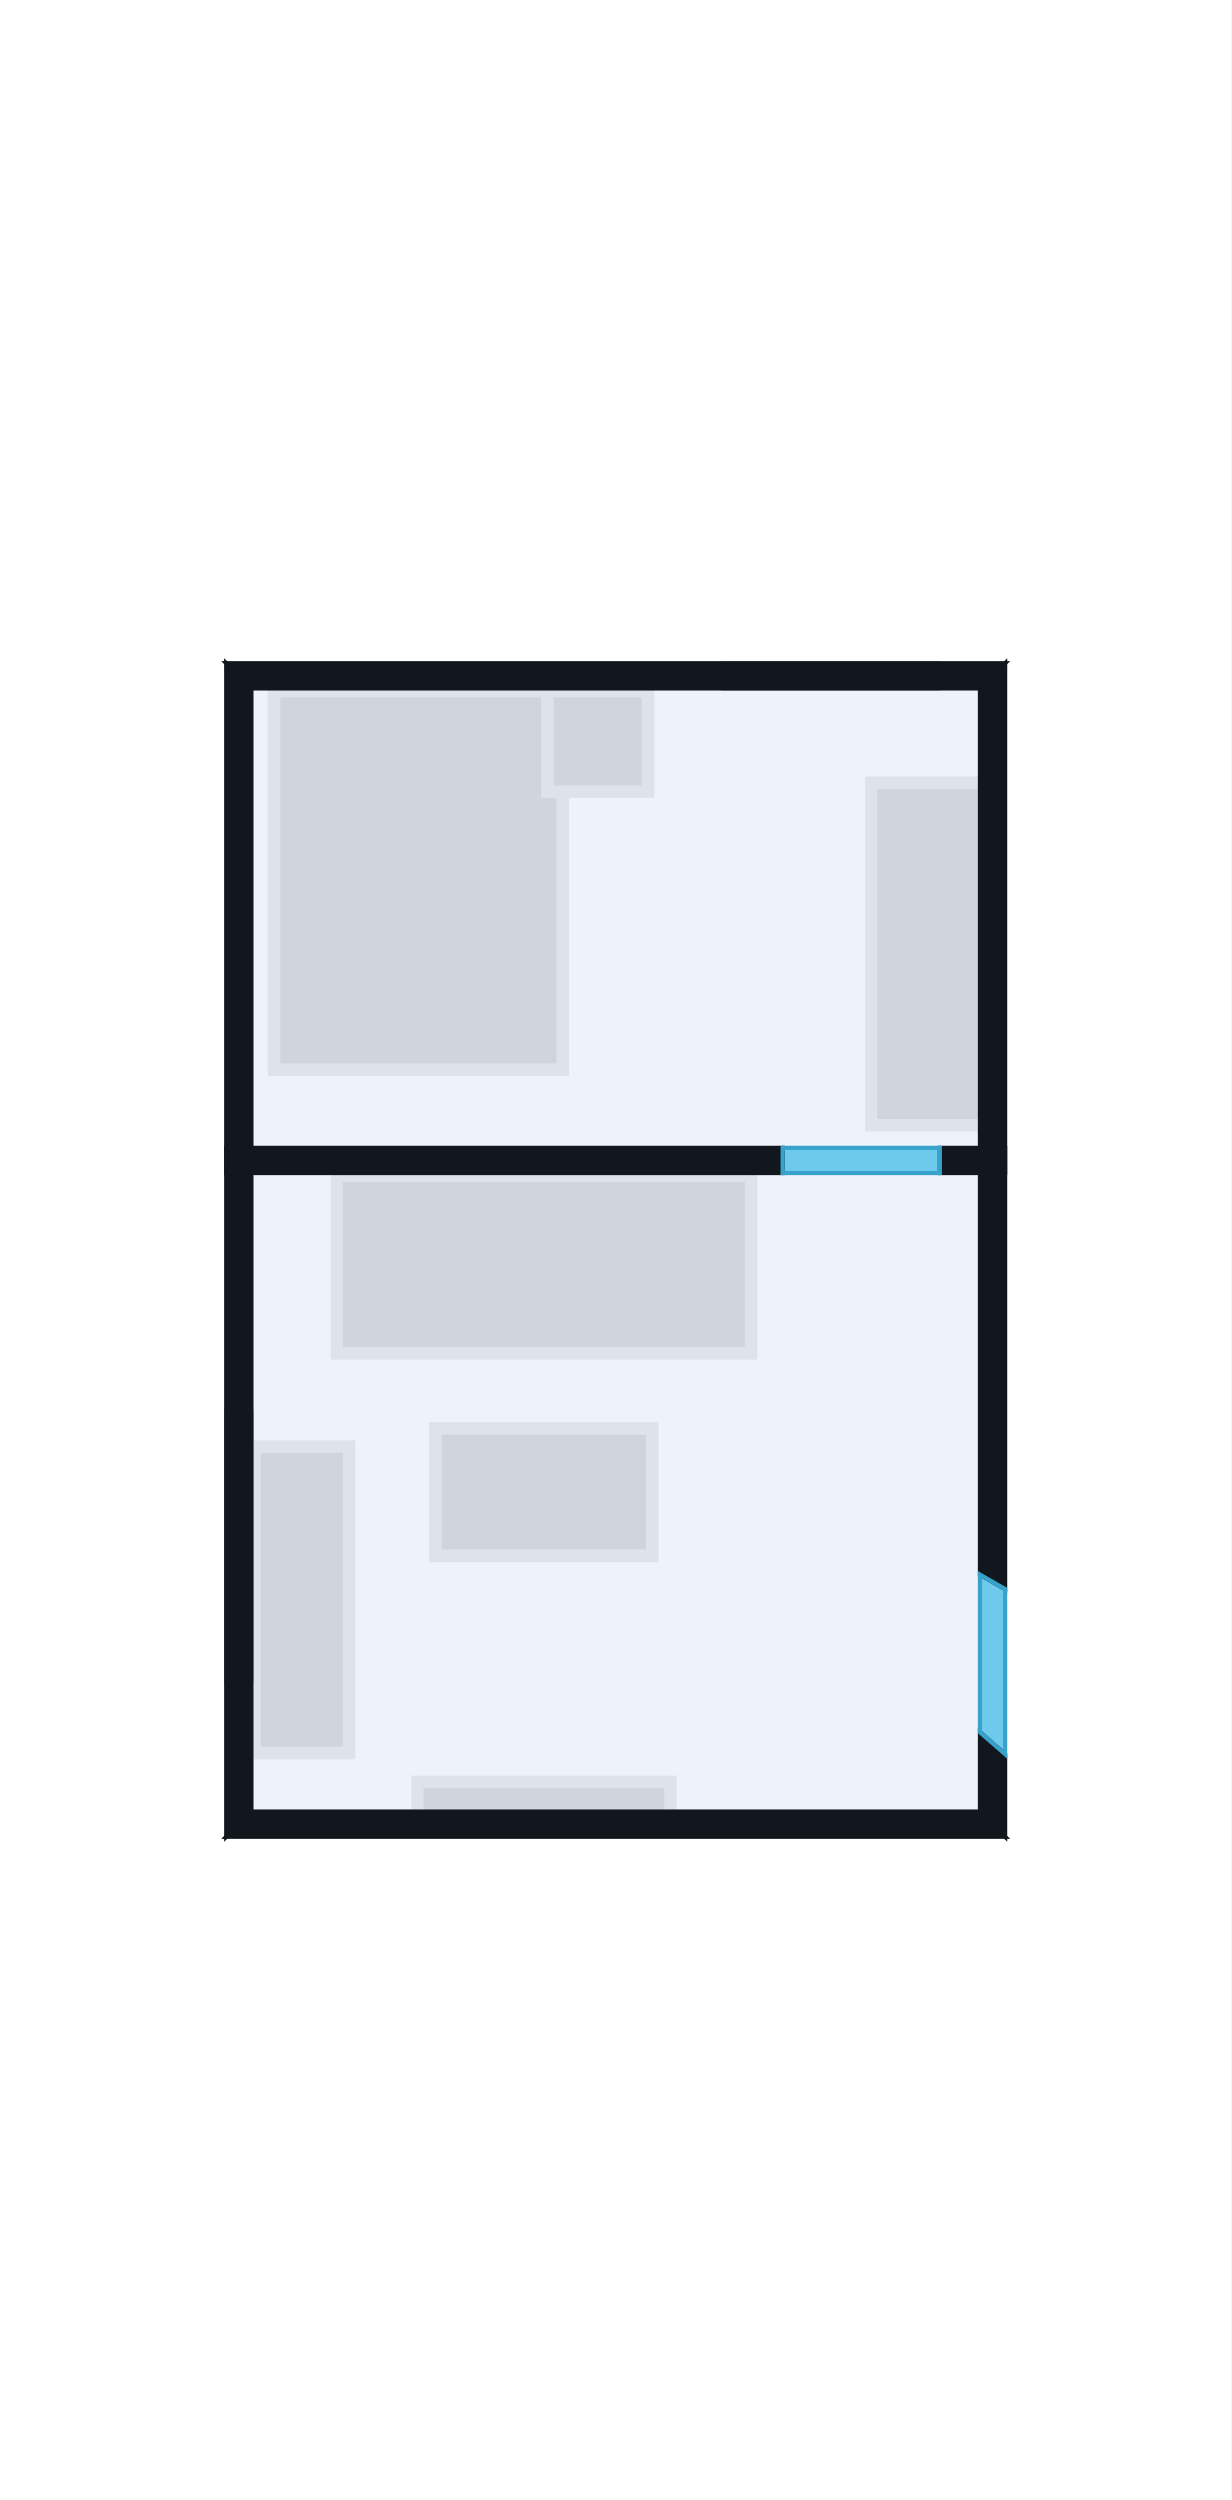
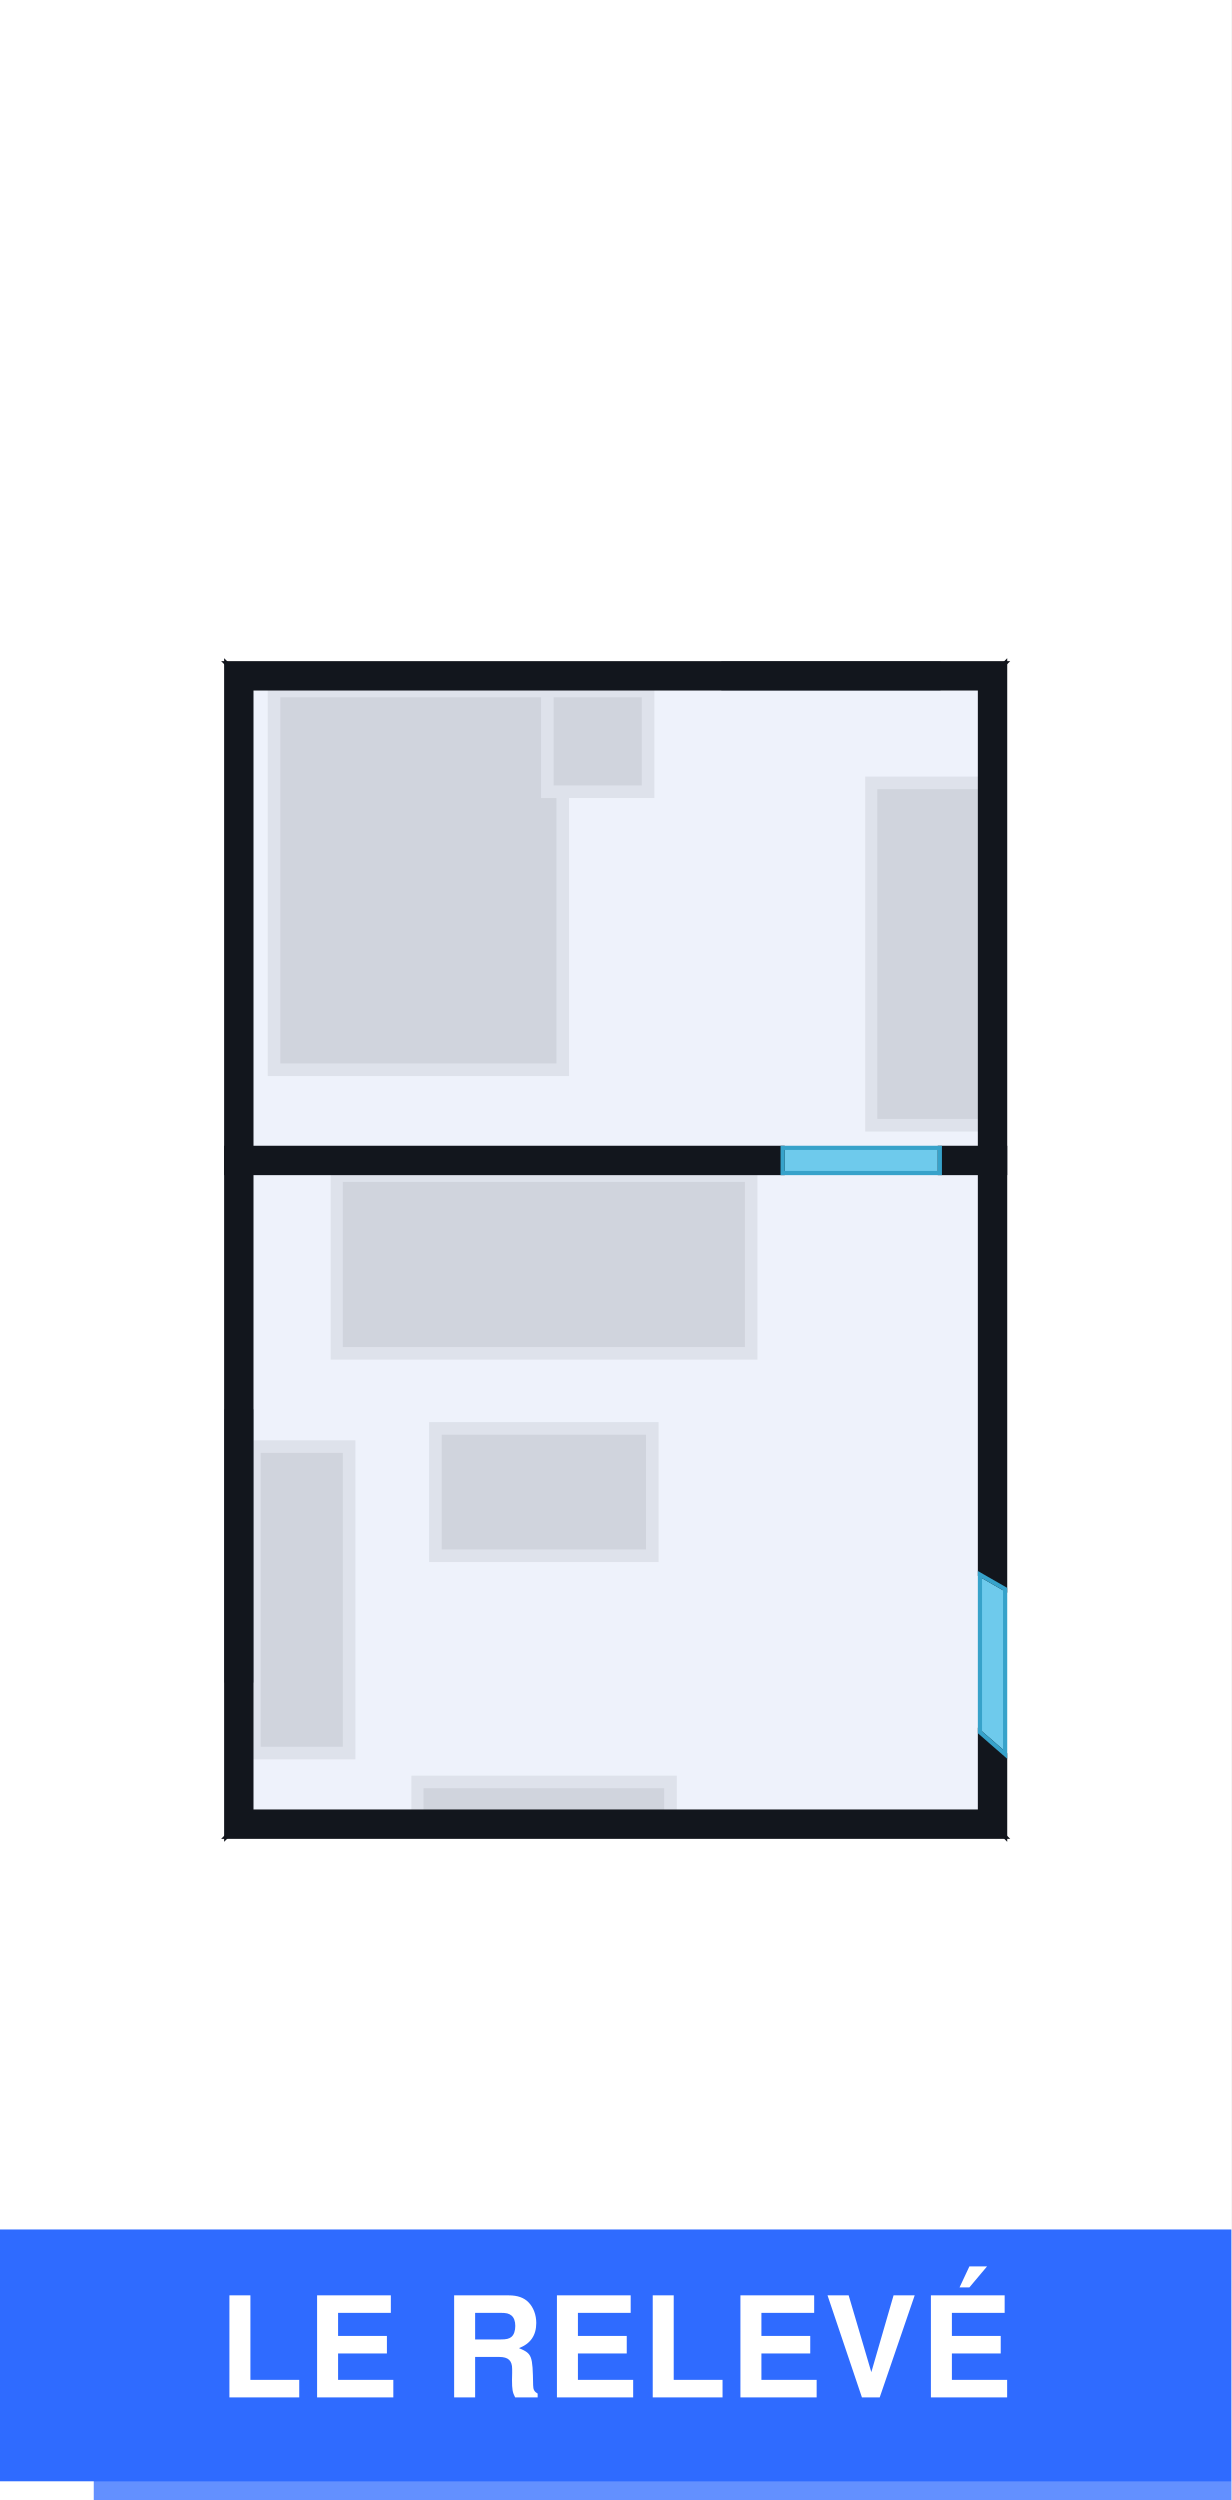
<svg xmlns="http://www.w3.org/2000/svg" width="264" height="536" viewBox="0 0 264 536">
  <g opacity="1.00">
    <rect width="264" height="536" fill="#FFFFFF" />
    <polygon points="51.2,144.9 212.8,144.9 212.8,391.1 51.2,391.1" fill="#EEF2FB" fill-opacity="1.00" stroke="#D5DCEA" stroke-width="0.9" stroke-opacity="1.00" />
    <polygon points="57.4,146.9 122.0,146.9 122.0,230.7 57.4,230.7" fill="#dee2eb" fill-opacity="1.00" stroke="none" stroke-width="0.9" stroke-opacity="1.00" />
    <polygon points="60.1,149.5 119.3,149.5 119.3,228.0 60.1,228.0" fill="#d0d4dd" fill-opacity="1.00" stroke="none" stroke-width="0.9" stroke-opacity="1.00" />
    <polygon points="140.3,171.1 116.0,171.1 116.0,146.9 140.3,146.9" fill="#dee2eb" fill-opacity="1.00" stroke="none" stroke-width="0.9" stroke-opacity="1.00" />
    <polygon points="137.6,168.4 118.7,168.4 118.7,149.5 137.6,149.5" fill="#d0d4dd" fill-opacity="1.00" stroke="none" stroke-width="0.9" stroke-opacity="1.00" />
    <polygon points="185.5,166.5 214.7,166.5 214.7,242.6 185.5,242.6" fill="#dee2eb" fill-opacity="1.00" stroke="none" stroke-width="0.9" stroke-opacity="1.00" />
    <polygon points="188.1,169.2 212.0,169.2 212.0,239.9 188.1,239.9" fill="#d0d4dd" fill-opacity="1.00" stroke="none" stroke-width="0.9" stroke-opacity="1.00" />
    <polygon points="162.4,291.5 70.9,291.5 70.9,250.7 162.4,250.7" fill="#dee2eb" fill-opacity="1.00" stroke="none" stroke-width="0.9" stroke-opacity="1.00" />
    <polygon points="159.7,288.8 73.5,288.8 73.5,253.4 159.7,253.4" fill="#d0d4dd" fill-opacity="1.00" stroke="none" stroke-width="0.9" stroke-opacity="1.00" />
    <polygon points="92.0,304.9 141.2,304.9 141.2,334.9 92.0,334.9" fill="#dee2eb" fill-opacity="1.00" stroke="none" stroke-width="0.9" stroke-opacity="1.00" />
    <polygon points="94.7,307.6 138.5,307.6 138.5,332.2 94.7,332.2" fill="#d0d4dd" fill-opacity="1.00" stroke="none" stroke-width="0.9" stroke-opacity="1.00" />
    <polygon points="88.2,380.7 145.1,380.7 145.1,393.0 88.2,393.0" fill="#dee2eb" fill-opacity="1.00" stroke="none" stroke-width="0.9" stroke-opacity="1.00" />
    <polygon points="90.8,383.4 142.4,383.4 142.4,390.3 90.8,390.3" fill="#d0d4dd" fill-opacity="1.00" stroke="none" stroke-width="0.9" stroke-opacity="1.00" />
    <polygon points="53.2,308.8 76.2,308.8 76.2,377.2 53.2,377.2" fill="#dee2eb" fill-opacity="1.00" stroke="none" stroke-width="0.9" stroke-opacity="1.00" />
    <polygon points="55.9,311.5 73.5,311.5 73.5,374.5 55.9,374.5" fill="#d0d4dd" fill-opacity="1.00" stroke="none" stroke-width="0.9" stroke-opacity="1.00" />
    <polygon points="53.9,360.3 53.9,302.6 48.5,302.6 48.5,360.3" fill="#78cded" fill-opacity="1.00" stroke="none" stroke-width="0.9" stroke-opacity="1.00" />
    <polygon points="53.9,360.3 53.9,302.6 48.5,302.6 48.5,360.3" fill="none" fill-opacity="1.00" stroke="#8A93A3" stroke-width="0.9" stroke-opacity="1.00" />
    <polygon points="155.1,147.6 201.2,147.6 201.2,142.2 155.1,142.2" fill="#78cded" fill-opacity="1.00" stroke="none" stroke-width="0.9" stroke-opacity="1.00" />
    <polygon points="155.1,147.6 201.2,147.6 201.2,142.2 155.1,142.2" fill="none" fill-opacity="1.00" stroke="#8A93A3" stroke-width="0.9" stroke-opacity="1.00" />
    <polygon points="53.9,147.6 210.1,147.6 215.5,142.2 48.5,142.2" fill="#12161d" fill-opacity="1.00" stroke="none" stroke-width="0.9" stroke-opacity="1.00" />
    <polygon points="210.1,147.6 210.1,337.6 215.5,340.7 215.5,142.2" fill="#12161d" fill-opacity="1.00" stroke="none" stroke-width="0.9" stroke-opacity="1.00" />
    <polygon points="210.1,371.4 210.1,388.4 215.5,393.8 215.5,376.1" fill="#12161d" fill-opacity="1.00" stroke="none" stroke-width="0.9" stroke-opacity="1.00" />
    <polygon points="210.1,337.6 210.1,371.4 215.5,376.1 215.5,340.7" fill="#6ecaec" fill-opacity="1.00" stroke="none" stroke-width="0.9" stroke-opacity="1.00" />
    <polygon points="210.1,388.4 53.9,388.4 48.5,393.8 215.5,393.8" fill="#12161d" fill-opacity="1.00" stroke="none" stroke-width="0.9" stroke-opacity="1.00" />
    <polygon points="53.9,388.4 53.9,147.6 48.5,142.2 48.5,393.8" fill="#12161d" fill-opacity="1.00" stroke="none" stroke-width="0.9" stroke-opacity="1.00" />
    <polygon points="48.5,251.5 167.8,251.5 167.8,246.1 48.5,246.1" fill="#12161d" fill-opacity="1.00" stroke="none" stroke-width="0.9" stroke-opacity="1.00" />
    <polygon points="201.5,251.5 215.5,251.5 215.5,246.1 201.5,246.1" fill="#12161d" fill-opacity="1.00" stroke="none" stroke-width="0.9" stroke-opacity="1.00" />
    <polygon points="167.8,251.5 201.5,251.5 201.5,246.1 167.8,246.1" fill="#6ecaec" fill-opacity="1.00" stroke="none" stroke-width="0.9" stroke-opacity="1.00" />
    <polygon points="53.9,147.6 210.1,147.6 215.5,142.2 48.5,142.2" fill="none" fill-opacity="1.00" stroke="#12161d" stroke-width="0.9" stroke-opacity="1.00" />
    <polygon points="210.1,147.6 210.1,337.6 215.5,340.7 215.5,142.2" fill="none" fill-opacity="1.00" stroke="#12161d" stroke-width="0.9" stroke-opacity="1.00" />
    <polygon points="210.1,371.4 210.1,388.4 215.5,393.8 215.5,376.1" fill="none" fill-opacity="1.00" stroke="#12161d" stroke-width="0.9" stroke-opacity="1.00" />
    <polygon points="210.1,337.6 210.1,371.4 215.5,376.1 215.5,340.7" fill="none" fill-opacity="1.00" stroke="#37a2ca" stroke-width="0.9" stroke-opacity="1.00" />
    <polygon points="210.1,388.4 53.9,388.4 48.5,393.8 215.5,393.8" fill="none" fill-opacity="1.00" stroke="#12161d" stroke-width="0.9" stroke-opacity="1.00" />
    <polygon points="53.9,388.4 53.9,147.6 48.5,142.2 48.5,393.8" fill="none" fill-opacity="1.00" stroke="#12161d" stroke-width="0.9" stroke-opacity="1.00" />
    <polygon points="48.5,251.5 167.8,251.5 167.8,246.1 48.5,246.1" fill="none" fill-opacity="1.00" stroke="#12161d" stroke-width="0.9" stroke-opacity="1.00" />
    <polygon points="201.5,251.5 215.5,251.5 215.5,246.1 201.5,246.1" fill="none" fill-opacity="1.00" stroke="#12161d" stroke-width="0.9" stroke-opacity="1.00" />
    <polygon points="167.8,251.5 201.5,251.5 201.5,246.1 167.8,246.1" fill="none" fill-opacity="1.00" stroke="#37a2ca" stroke-width="0.9" stroke-opacity="1.00" />
  </g>
+   <rect x="0" y="478" width="264" height="58" fill="#2F6BFF" />
+   <g opacity="1.00">
+     <text x="132" y="514.0" font-family="Helvetica" font-size="30.0" font-weight="bold" letter-spacing="0.5" text-anchor="middle" fill="#FFFFFF">LE RELEVÉ</text>
+   </g>
+   <rect x="0" y="532" width="264" height="4" fill="#FFFFFF" fill-opacity="0.25" />
+   <rect x="0" y="532" width="20.1" height="4" fill="#FFFFFF" />
</svg>
